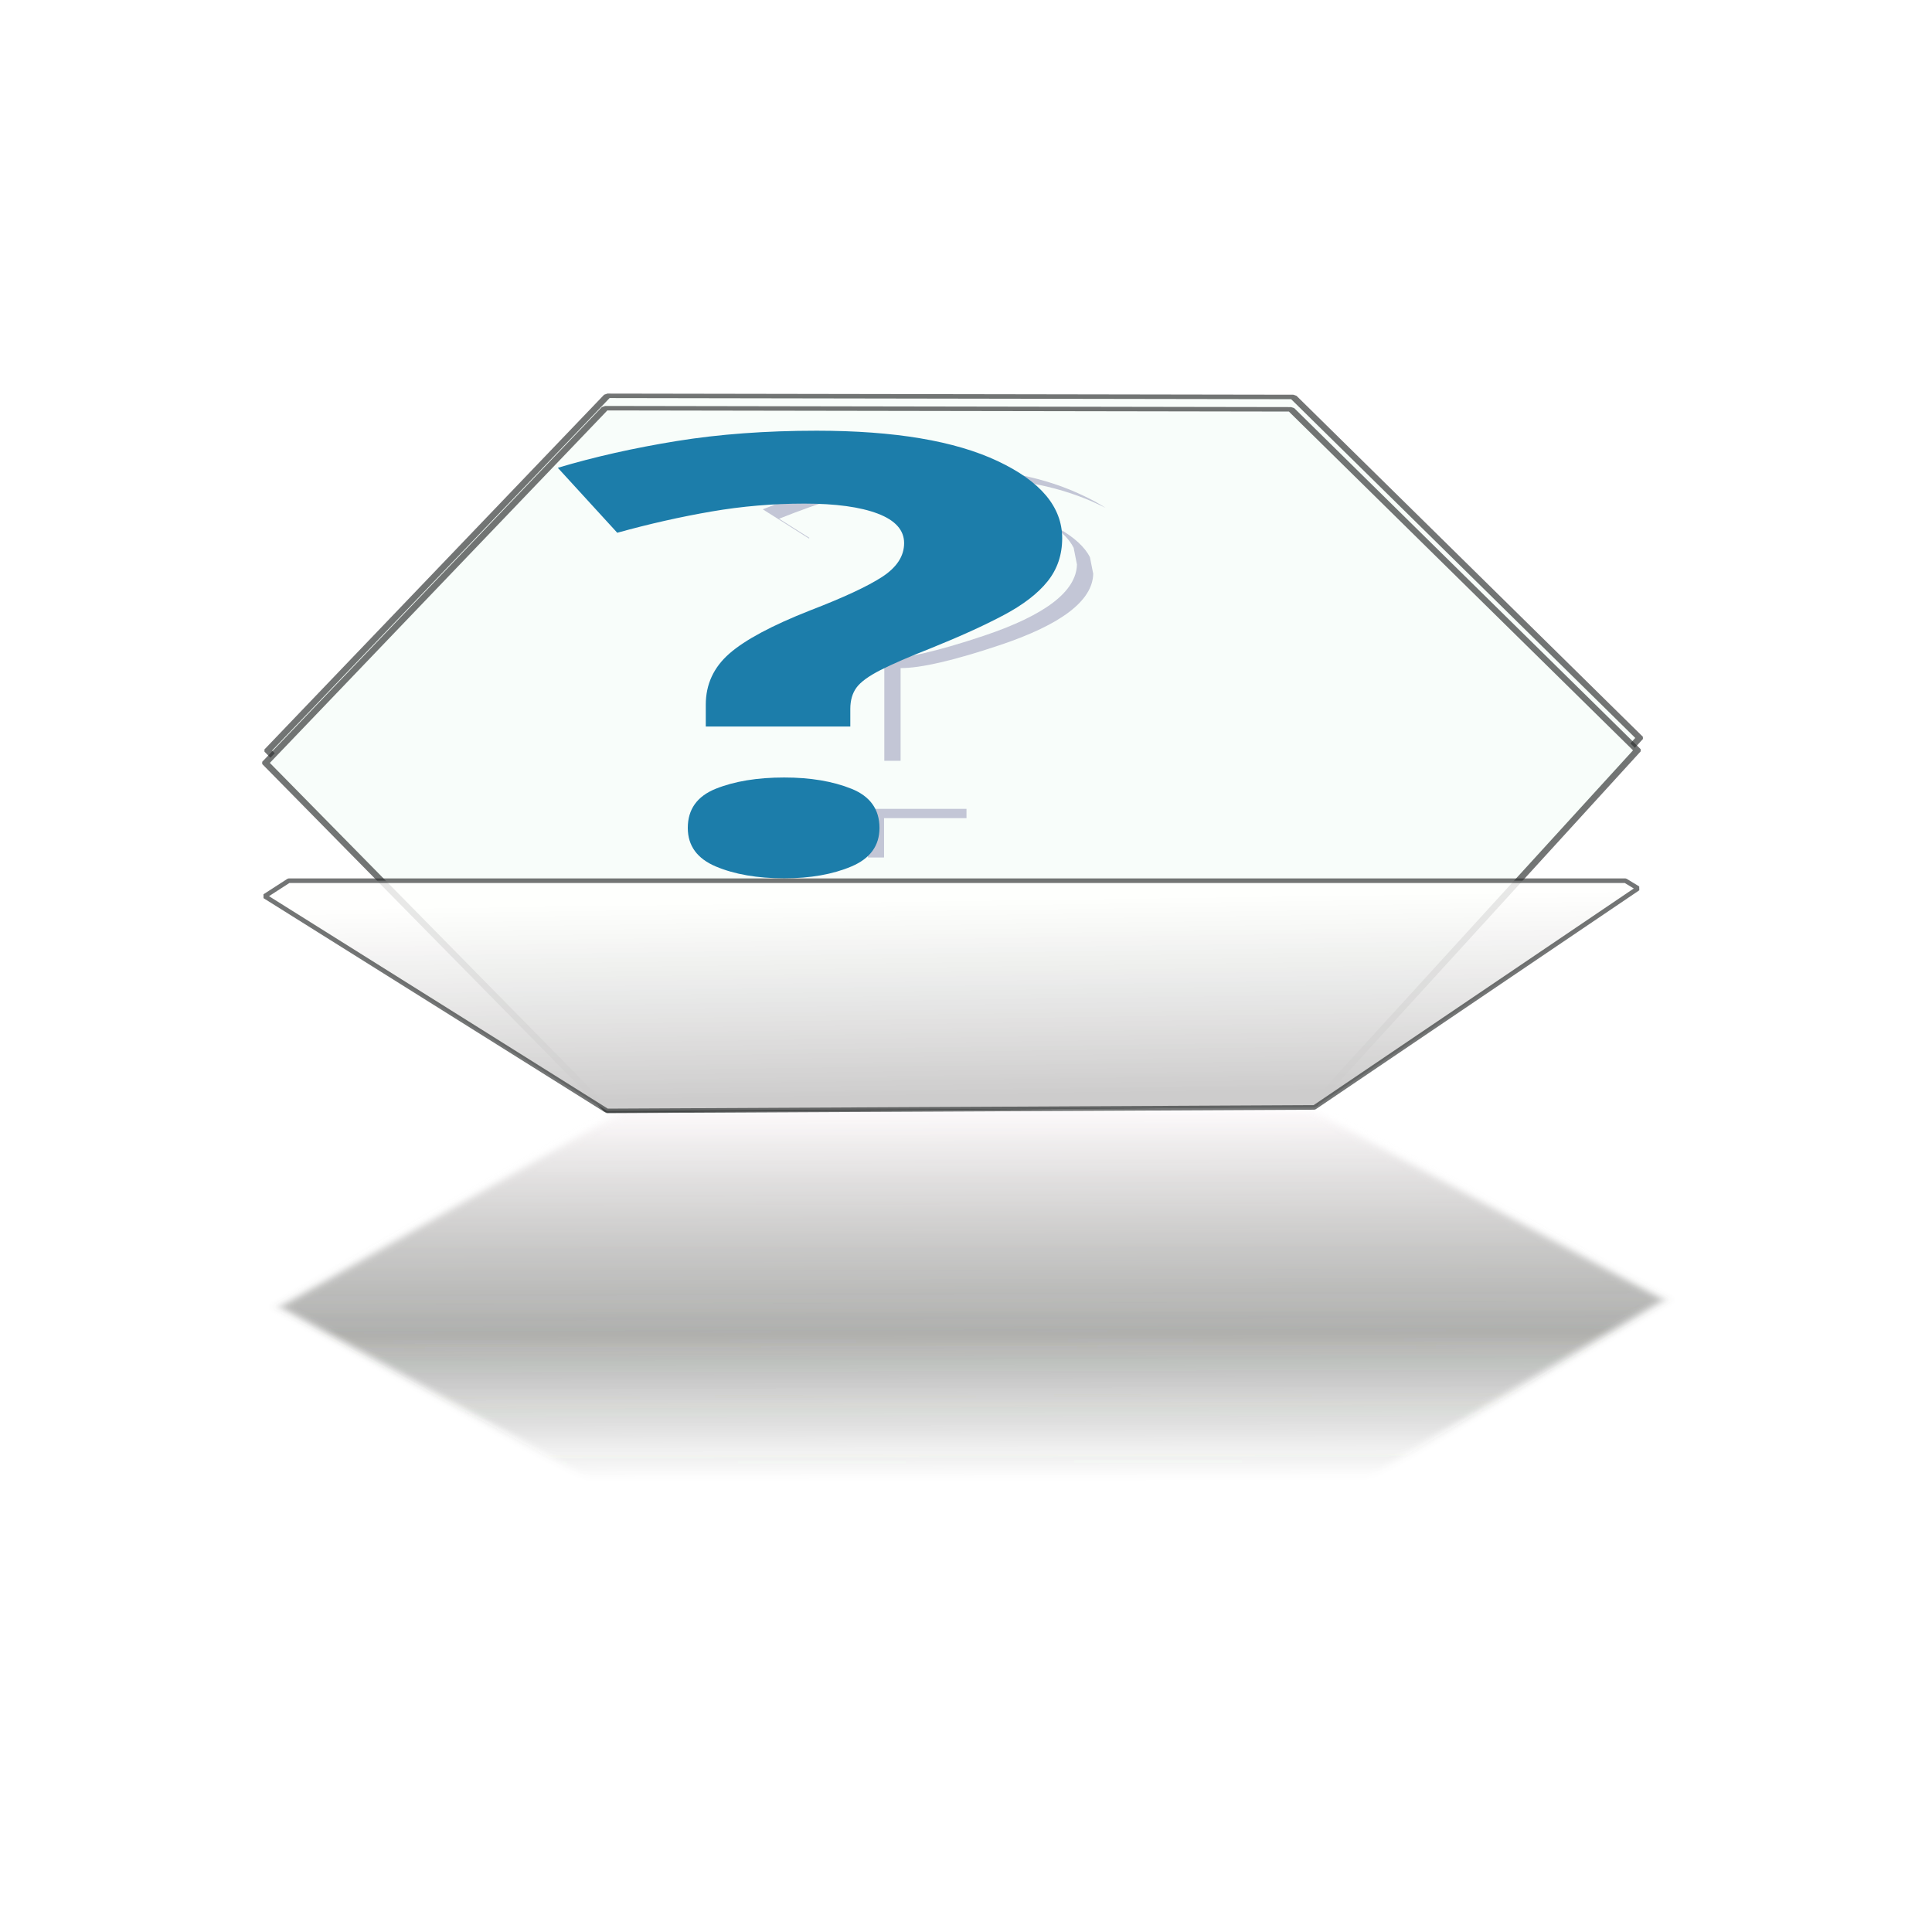
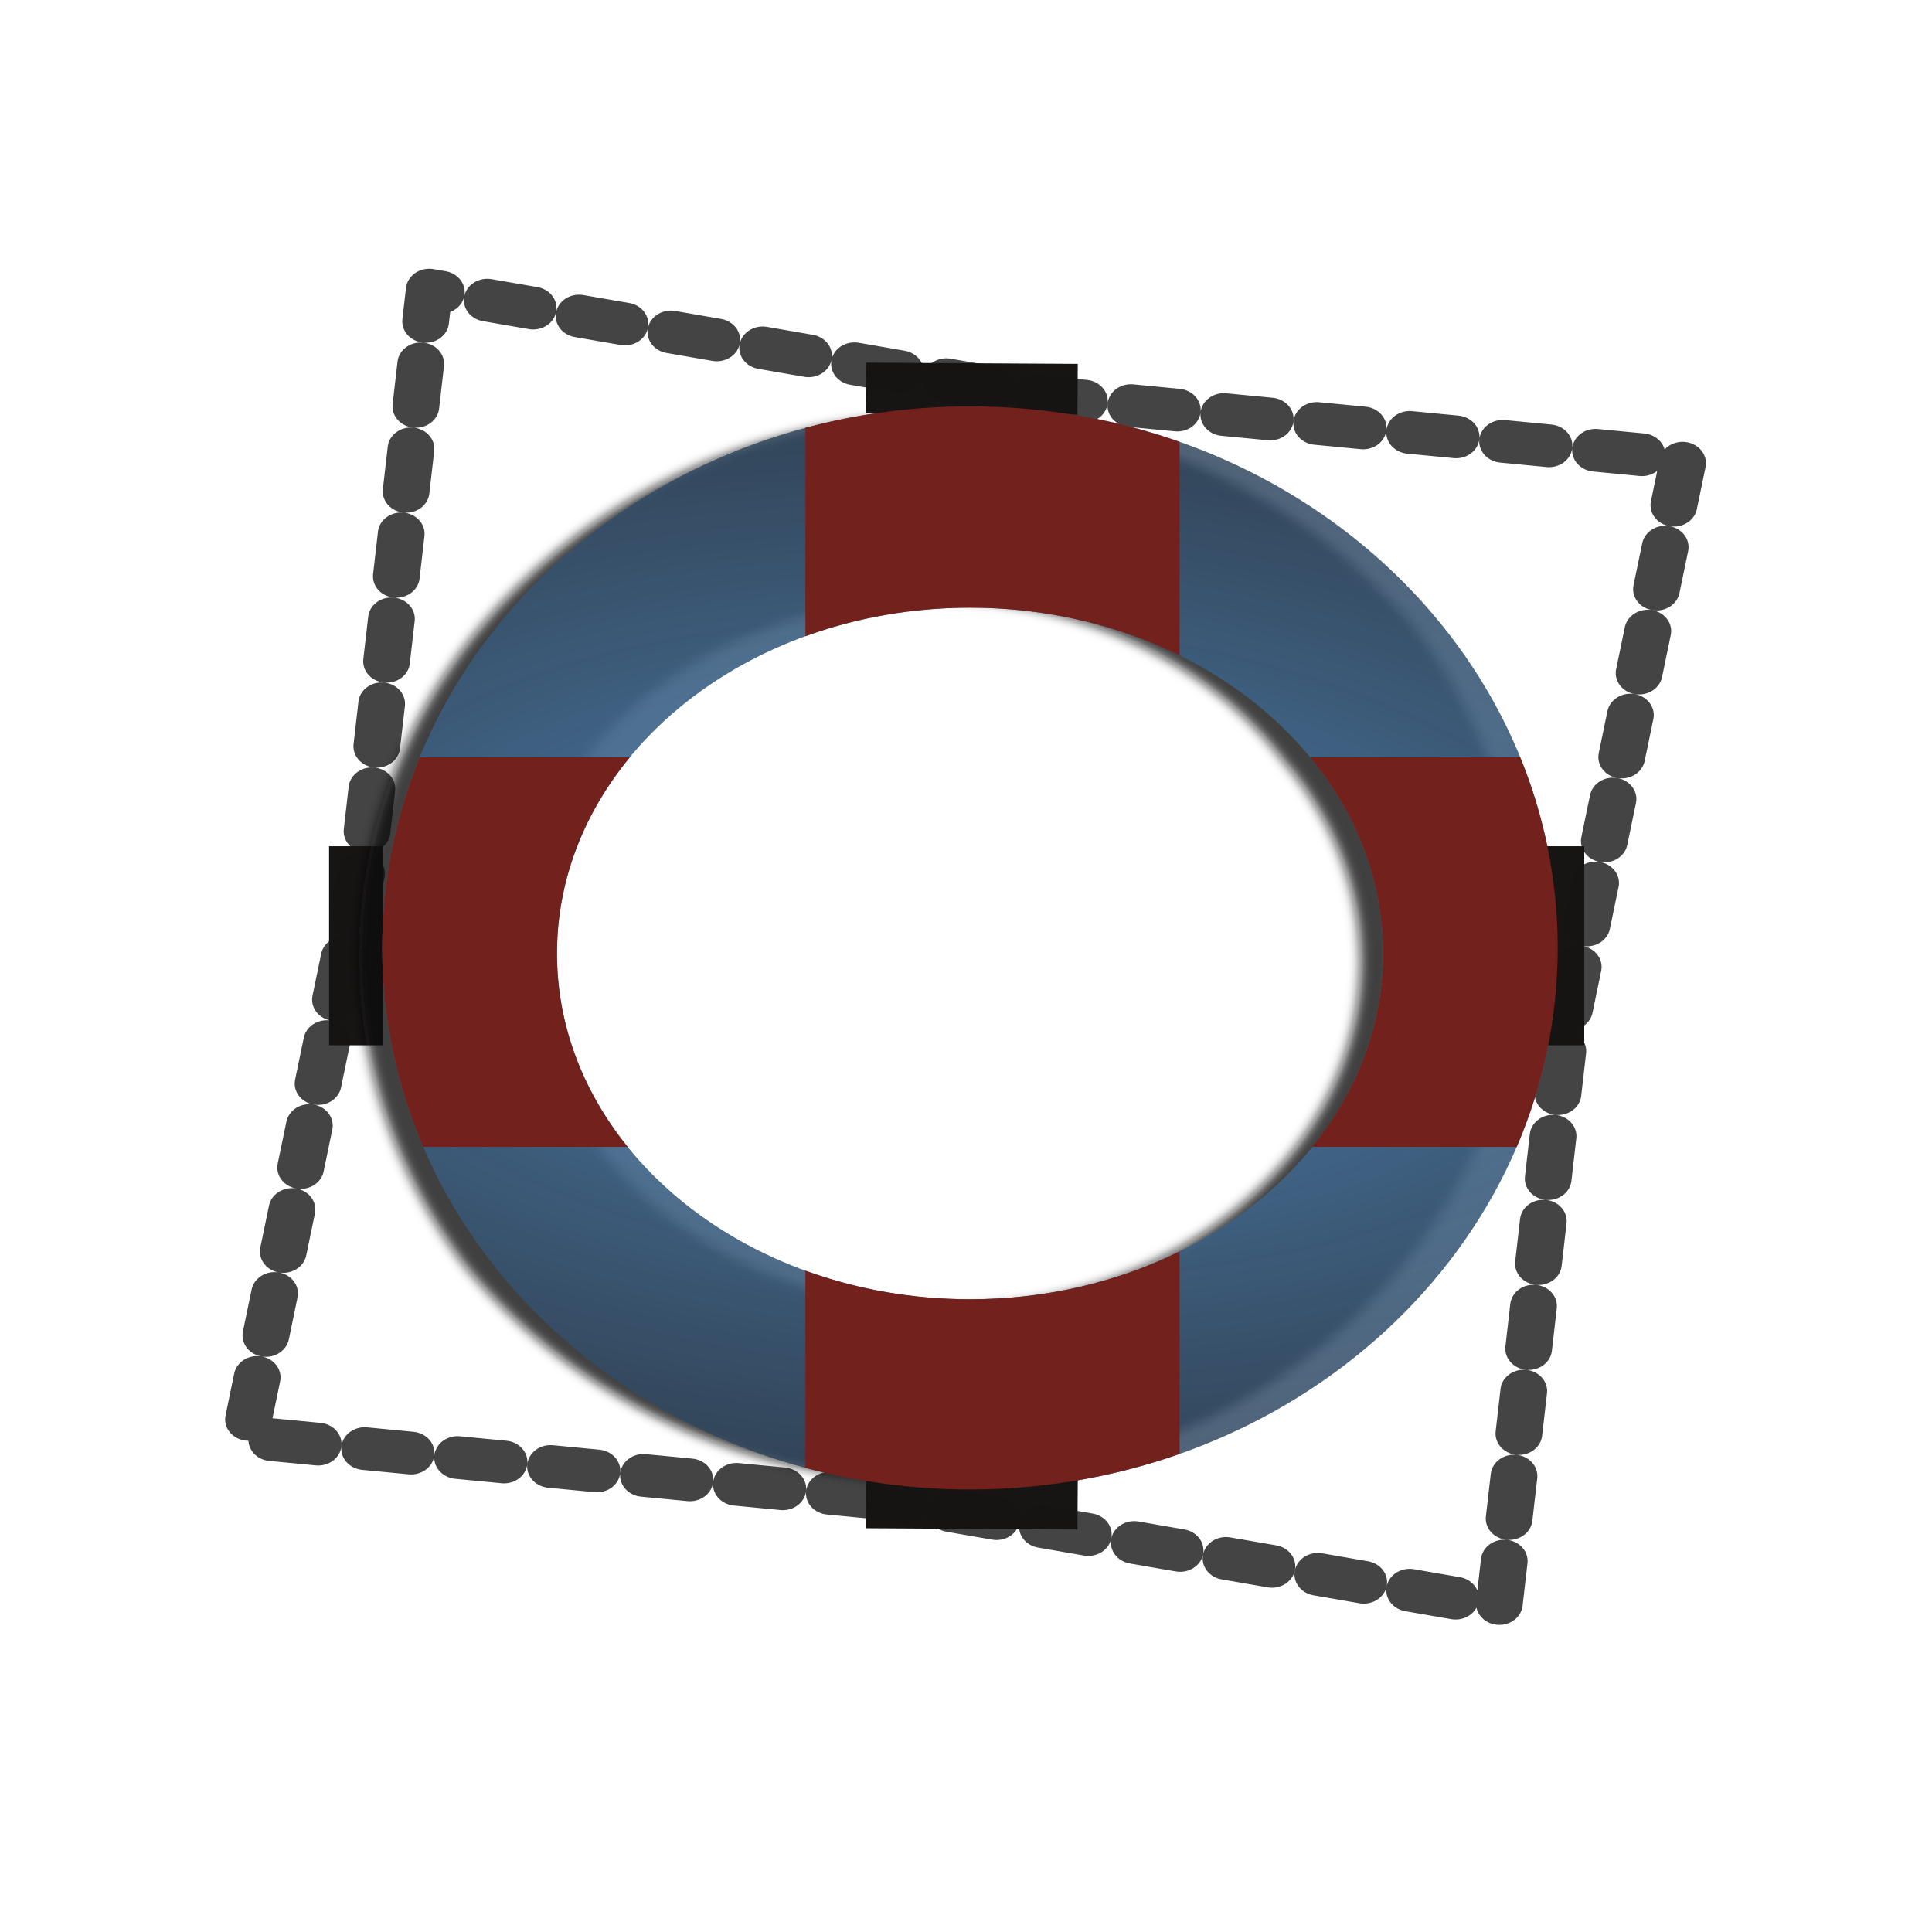
<svg xmlns="http://www.w3.org/2000/svg" xmlns:xlink="http://www.w3.org/1999/xlink" width="400" height="400" id="svg2" version="1.1">
  <defs id="defs4">
-     <linearGradient id="linearGradient4224">
-       <stop style="stop-color:#fffffe;stop-opacity:0.835" offset="0" id="stop4226" />
-       <stop style="stop-color:#cdcccc;stop-opacity:1" offset="1" id="stop4228" />
+     <marker style="overflow:visible" id="InfiniteLineEnd" refX="0" refY="0" orient="auto">
+       <g id="g5200" style="fill:#000000">
+         <circle id="circle5202" r="0.8" cy="0" cx="3" />
+         <circle id="circle5204" r="0.8" cy="0" cx="6.5" />
+         <circle id="circle5206" r="0.8" cy="0" cx="10" />
+       </g>
+     </marker>
+     <marker style="overflow:visible" id="InfiniteLineStart" refX="0" refY="0" orient="auto">
+       <g id="g5209" style="fill:#000000" transform="translate(-13,0)">
+         <circle d="M 3.8,0 C 3.8,0.442 3.442,0.8 3,0.8 2.558,0.8 2.2,0.442 2.2,0 c 0,-0.442 0.358,-0.8 0.8,-0.8 0.442,0 0.8,0.358 0.8,0.8 z" id="circle5211" r="0.8" cy="0" cx="3" />
+         <circle d="M 7.3,0 C 7.3,0.442 6.942,0.8 6.5,0.8 6.058,0.8 5.7,0.442 5.7,0 c 0,-0.442 0.358,-0.8 0.8,-0.8 0.442,0 0.8,0.358 0.8,0.8 z" id="circle5213" r="0.8" cy="0" cx="6.5" />
+         <circle d="M 10.8,0 C 10.8,0.442 10.442,0.8 10,0.8 9.558,0.8 9.2,0.442 9.2,0 c 0,-0.442 0.358,-0.8 0.8,-0.8 0.442,0 0.8,0.358 0.8,0.8 z" id="circle5215" r="0.8" cy="0" cx="10" />
+       </g>
+     </marker>
+     <linearGradient id="linearGradient4757">
+       <stop style="stop-color:#4e82b4;stop-opacity:1;" offset="0" id="stop4759" />
+       <stop style="stop-color:#161313;stop-opacity:0.707" offset="1" id="stop4761" />
    </linearGradient>
    <linearGradient id="linearGradient3914">
      <stop style="stop-color:#f5eff1;stop-opacity:0.6;" offset="0" id="stop3916" />
      <stop id="stop3934" offset="0.59" style="stop-color:#2b2d28;stop-opacity:0.498;" />
      <stop style="stop-color:#2b2d28;stop-opacity:0;" offset="1" id="stop3918" />
    </linearGradient>
    <linearGradient id="linearGradient4079">
      <stop style="stop-color:#000000;stop-opacity:1" offset="0" id="stop4081" />
      <stop id="stop4087" offset="0.375" style="stop-color:#0d0c0c;stop-opacity:0.568" />
      <stop style="stop-color:#1d31a4;stop-opacity:1" offset="1" id="stop4083" />
    </linearGradient>
    <filter style="color-interpolation-filters:sRGB;" id="filter3843">
      <feFlood result="flood" flood-color="rgb(0,0,0)" flood-opacity="0.356" id="feFlood3845" />
      <feComposite result="composite1" operator="in" in="flood" in2="SourceGraphic" id="feComposite3847" />
      <feGaussianBlur result="blur" stdDeviation="2" in="composite" id="feGaussianBlur3849" />
      <feOffset result="offset" dy="3.3" dx="3.3" id="feOffset3851" />
      <feComposite result="composite2" operator="over" in="SourceGraphic" in2="offset" id="feComposite3853" />
    </filter>
    <filter style="color-interpolation-filters:sRGB;" id="filter3855">
      <feFlood result="flood" flood-color="rgb(0,0,0)" flood-opacity="0.356" id="feFlood3857" />
      <feComposite result="composite1" operator="in" in="flood" in2="SourceGraphic" id="feComposite3859" />
      <feGaussianBlur result="blur" stdDeviation="2" in="composite" id="feGaussianBlur3861" />
      <feOffset result="offset" dy="3.3" dx="3.3" id="feOffset3863" />
      <feComposite result="composite2" operator="over" in="SourceGraphic" in2="offset" id="feComposite3865" />
    </filter>
    <filter style="color-interpolation-filters:sRGB;" id="filter3867">
      <feFlood result="flood" flood-color="rgb(0,0,0)" flood-opacity="0.356" id="feFlood3869" />
      <feComposite result="composite1" operator="in" in="flood" in2="SourceGraphic" id="feComposite3871" />
      <feGaussianBlur result="blur" stdDeviation="2" in="composite" id="feGaussianBlur3873" />
      <feOffset result="offset" dy="3.3" dx="3.3" id="feOffset3875" />
      <feComposite result="composite2" operator="over" in="SourceGraphic" in2="offset" id="feComposite3877" />
    </filter>
    <filter style="color-interpolation-filters:sRGB;" id="filter3879">
      <feFlood result="flood" flood-color="rgb(0,0,0)" flood-opacity="0.356" id="feFlood3881" />
      <feComposite result="composite1" operator="in" in="flood" in2="SourceGraphic" id="feComposite3883" />
      <feGaussianBlur result="blur" stdDeviation="2" in="composite" id="feGaussianBlur3885" />
      <feOffset result="offset" dy="3.3" dx="3.3" id="feOffset3887" />
      <feComposite result="composite2" operator="over" in="SourceGraphic" in2="offset" id="feComposite3889" />
    </filter>
    <filter style="color-interpolation-filters:sRGB;" id="filter3891">
      <feFlood result="flood" flood-color="rgb(0,0,0)" flood-opacity="0.356" id="feFlood3893" />
      <feComposite result="composite1" operator="in" in="flood" in2="SourceGraphic" id="feComposite3895" />
      <feGaussianBlur result="blur" stdDeviation="2" in="composite" id="feGaussianBlur3897" />
      <feOffset result="offset" dy="3.3" dx="3.3" id="feOffset3899" />
      <feComposite result="composite2" operator="over" in="SourceGraphic" in2="offset" id="feComposite3901" />
    </filter>
    <filter style="color-interpolation-filters:sRGB;" id="filter3903">
      <feFlood result="flood" flood-color="rgb(0,0,0)" flood-opacity="0.356" id="feFlood3905" />
      <feComposite result="composite1" operator="in" in="flood" in2="SourceGraphic" id="feComposite3907" />
      <feGaussianBlur result="blur" stdDeviation="2" in="composite" id="feGaussianBlur3909" />
      <feOffset result="offset" dy="3.3" dx="3.3" id="feOffset3911" />
      <feComposite result="composite2" operator="over" in="SourceGraphic" in2="offset" id="feComposite3913" />
    </filter>
    <filter style="color-interpolation-filters:sRGB;" id="filter3915">
      <feFlood result="flood" flood-color="rgb(0,0,0)" flood-opacity="0.356" id="feFlood3917" />
      <feComposite result="composite1" operator="in" in="flood" in2="SourceGraphic" id="feComposite3919" />
      <feGaussianBlur result="blur" stdDeviation="2" in="composite" id="feGaussianBlur3921" />
      <feOffset result="offset" dy="3.3" dx="3.3" id="feOffset3923" />
      <feComposite result="composite2" operator="over" in="SourceGraphic" in2="offset" id="feComposite3925" />
    </filter>
    <filter style="color-interpolation-filters:sRGB;" id="filter3927">
      <feFlood result="flood" flood-color="rgb(0,0,0)" flood-opacity="0.356" id="feFlood3929" />
      <feComposite result="composite1" operator="in" in="flood" in2="SourceGraphic" id="feComposite3931" />
      <feGaussianBlur result="blur" stdDeviation="2" in="composite" id="feGaussianBlur3933" />
      <feOffset result="offset" dy="3.3" dx="3.3" id="feOffset3935" />
      <feComposite result="composite2" operator="over" in="SourceGraphic" in2="offset" id="feComposite3937" />
    </filter>
    <filter color-interpolation-filters="sRGB" x="-0.2" width="1.4" y="-0.2" height="1.4" id="filter4151">
      <feGaussianBlur stdDeviation="2" in="SourceGraphic" result="result1" id="feGaussianBlur4153" />
      <feTurbulence type="fractalNoise" baseFrequency="0.05" numOctaves="5" result="result0" id="feTurbulence4155" />
      <feDisplacementMap in="result1" xChannelSelector="R" yChannelSelector="G" scale="10" result="result2" in2="result0" id="feDisplacementMap4157" />
      <feColorMatrix result="result3" values="1 0 0 0 0 0 1 0 0 0 0 0 1 0 0 0 0 0 10 0 " id="feColorMatrix4159" />
      <feBlend result="result5" in="result2" mode="multiply" in2="result3" id="feBlend4161" />
      <feGaussianBlur stdDeviation="5" in="result3" result="result4" id="feGaussianBlur4163" />
      <feComposite result="result6" operator="arithmetic" in="result4" k2="0.15" k3="1.5" k1="0.5" in2="result5" id="feComposite4165" />
      <feComposite in="result6" operator="in" in2="result4" id="feComposite4167" />
    </filter>
    <filter style="color-interpolation-filters:sRGB;" id="filter4562">
      <feFlood result="flood" flood-color="rgb(255,255,255)" flood-opacity="0.5" id="feFlood4564" />
      <feComposite result="composite1" operator="in" in="flood" in2="SourceGraphic" id="feComposite4566" />
      <feGaussianBlur result="blur" stdDeviation="2.5" in="composite" id="feGaussianBlur4568" />
      <feOffset result="offset" dy="3.3" dx="3.3" id="feOffset4570" />
      <feComposite result="composite2" operator="over" in="SourceGraphic" in2="offset" id="feComposite4572" />
    </filter>
    <filter style="color-interpolation-filters:sRGB;" id="filter4574">
      <feFlood result="flood" flood-color="rgb(255,255,255)" flood-opacity="0.5" id="feFlood4576" />
      <feComposite result="composite1" operator="in" in="flood" in2="SourceGraphic" id="feComposite4578" />
      <feGaussianBlur result="blur" stdDeviation="2.5" in="composite" id="feGaussianBlur4580" />
      <feOffset result="offset" dy="3.3" dx="3.3" id="feOffset4582" />
      <feComposite result="composite2" operator="over" in="SourceGraphic" in2="offset" id="feComposite4584" />
    </filter>
    <filter style="color-interpolation-filters:sRGB;" id="filter4586">
      <feFlood result="flood" flood-color="rgb(255,255,255)" flood-opacity="0.5" id="feFlood4588" />
      <feComposite result="composite1" operator="in" in="flood" in2="SourceGraphic" id="feComposite4590" />
      <feGaussianBlur result="blur" stdDeviation="2.5" in="composite" id="feGaussianBlur4592" />
      <feOffset result="offset" dy="3.3" dx="3.3" id="feOffset4594" />
      <feComposite result="composite2" operator="over" in="SourceGraphic" in2="offset" id="feComposite4596" />
    </filter>
    <filter style="color-interpolation-filters:sRGB;" id="filter4598">
      <feFlood result="flood" flood-color="rgb(255,255,255)" flood-opacity="0.5" id="feFlood4600" />
      <feComposite result="composite1" operator="in" in="flood" in2="SourceGraphic" id="feComposite4602" />
      <feGaussianBlur result="blur" stdDeviation="2.5" in="composite" id="feGaussianBlur4604" />
      <feOffset result="offset" dy="3.3" dx="3.3" id="feOffset4606" />
      <feComposite result="composite2" operator="over" in="SourceGraphic" in2="offset" id="feComposite4608" />
    </filter>
    <filter color-interpolation-filters="sRGB" x="-0.25" y="-0.25" width="1.5" height="1.5" id="filter4614">
      <feGaussianBlur result="result1" stdDeviation="4" id="feGaussianBlur4616" />
      <feComposite operator="in" result="result4" in="result1" in2="result1" id="feComposite4618" />
      <feGaussianBlur in="result4" result="result6" stdDeviation="2" id="feGaussianBlur4620" />
      <feComposite result="result8" in="result6" operator="xor" in2="result4" id="feComposite4622" />
      <feComposite in="result4" result="fbSourceGraphic" operator="atop" in2="result8" id="feComposite4624" />
      <feSpecularLighting in="fbSourceGraphic" result="result1" lighting-color="rgb(255,255,255)" surfaceScale="3" specularConstant="1.3" specularExponent="10" id="feSpecularLighting4626">
        <feDistantLight elevation="55" azimuth="235" id="feDistantLight4628" />
      </feSpecularLighting>
      <feComposite in="result1" result="result2" operator="atop" in2="fbSourceGraphic" id="feComposite4630" />
      <feComposite in="fbSourceGraphic" result="result4" operator="arithmetic" k2="1" k3="1" in2="result2" id="feComposite4632" />
      <feComposite result="result9" in="result4" operator="over" in2="SourceGraphic" id="feComposite4634" />
      <feBlend mode="multiply" in2="result2" id="feBlend4636" />
    </filter>
    <filter id="filter4362" color-interpolation-filters="sRGB">
      <feMorphology id="feMorphology4364" radius="4.3" in="SourceAlpha" result="result91" />
      <feComposite id="feComposite4366" in2="result91" operator="out" in="SourceGraphic" />
      <feGaussianBlur id="feGaussianBlur4368" result="result0" stdDeviation="1.2" />
      <feDiffuseLighting id="feDiffuseLighting4370" diffuseConstant="1" result="result92">
        <feDistantLight id="feDistantLight4372" elevation="66" azimuth="225" />
      </feDiffuseLighting>
      <feBlend id="feBlend4374" in2="SourceGraphic" mode="multiply" result="result93" />
      <feComposite id="feComposite4376" in2="SourceAlpha" operator="in" />
    </filter>
    <filter id="filter4605" color-interpolation-filters="sRGB">
      <feGaussianBlur id="feGaussianBlur4607" result="result0" in="SourceGraphic" stdDeviation="0.5" />
      <feTurbulence id="feTurbulence4609" baseFrequency="0.042" seed="488" numOctaves="7" result="result1" />
      <feDisplacementMap id="feDisplacementMap4611" in2="result1" result="result5" xChannelSelector="R" scale="0" in="result1" yChannelSelector="G" />
      <feComposite id="feComposite4613" in2="result5" result="result2" operator="in" in="result0" />
      <feSpecularLighting id="feSpecularLighting4615" lighting-color="rgb(255,230,136)" surfaceScale="2" result="result4" specularConstant="2" specularExponent="65" in="result2">
        <feDistantLight id="feDistantLight4617" elevation="62" azimuth="225" />
      </feSpecularLighting>
      <feComposite id="feComposite4619" in2="result2" k1="2.5" k3="1" k2="-0.5" in="result4" operator="arithmetic" result="result91" />
      <feBlend id="feBlend4621" in2="result91" result="fbSourceGraphic" mode="multiply" />
      <feColorMatrix id="feColorMatrix4623" values="1 0 0 -1 0 1 0 1 -1 0 1 0 0 -1 0 -2 -0.5 0 5 -2" in="fbSourceGraphic" result="fbSourceGraphicAlpha" />
      <feGaussianBlur id="feGaussianBlur4625" stdDeviation="8" in="fbSourceGraphicAlpha" result="result0" />
      <feOffset id="feOffset4627" dx="2" dy="2" in="result0" result="result3" />
      <feSpecularLighting id="feSpecularLighting4629" in="result0" result="result1" lighting-color="rgb(255,255,255)" surfaceScale="4" specularConstant="0.8" specularExponent="15">
        <fePointLight id="fePointLight4631" x="-5000" y="-10000" z="20000" />
      </feSpecularLighting>
      <feComposite id="feComposite4633" in2="fbSourceGraphicAlpha" in="result1" result="result2" operator="in" />
      <feComposite id="feComposite4635" in2="result2" in="fbSourceGraphic" result="result4" operator="arithmetic" k2="2" k3="2" />
      <feBlend id="feBlend4637" in2="result4" mode="darken" />
    </filter>
    <filter id="filter3916" style="color-interpolation-filters:sRGB;">
      <feFlood id="feFlood3918" flood-opacity="0.356" flood-color="rgb(0,0,0)" result="flood" />
      <feComposite id="feComposite3920" in2="SourceGraphic" in="flood" operator="in" result="composite1" />
      <feGaussianBlur id="feGaussianBlur3922" in="composite" stdDeviation="2" result="blur" />
      <feOffset id="feOffset3924" dx="3.3" dy="3.3" result="offset" />
      <feComposite id="feComposite3926" in2="offset" in="SourceGraphic" operator="over" result="composite2" />
    </filter>
    <linearGradient id="linearGradient4714">
      <stop style="stop-color:#fffcff;stop-opacity:0.006;" offset="0" id="stop4716" />
      <stop style="stop-color:#0e0e0e;stop-opacity:0.579;" offset="1" id="stop4718" />
    </linearGradient>
-     <filter id="filter5841">
-       <feGaussianBlur stdDeviation="0.438" id="feGaussianBlur5843" />
+     <filter id="filter3917">
+       <feGaussianBlur stdDeviation="1.53" id="feGaussianBlur3919" />
    </filter>
-     <filter id="filter3930">
-       <feGaussianBlur stdDeviation="1.619" id="feGaussianBlur3932" />
-     </filter>
-     <linearGradient xlink:href="#linearGradient3914" id="linearGradient4192" gradientUnits="userSpaceOnUse" x1="73.887" y1="-17.415" x2="105.232" y2="261.734" />
-     <linearGradient xlink:href="#linearGradient4224" id="linearGradient4243" gradientUnits="userSpaceOnUse" gradientTransform="matrix(0.8137249,0.03127281,-0.08533512,0.2974718,133.3448,796.8281)" x1="89.124" y1="130.491" x2="108.558" y2="265.936" />
+     <radialGradient xlink:href="#linearGradient4757" id="radialGradient4763" cx="208.376" cy="845.786" fx="208.376" fy="845.786" r="156.594" gradientTransform="matrix(2.666325,0.1568042,-0.08489771,1.273863,-282.9706,-261.4797)" gradientUnits="userSpaceOnUse" />
  </defs>
  <g transform="translate(0,-652.3622)" id="layer1">
-     <path style="fill:#f8fdfa;fill-opacity:1;fill-rule:nonzero;stroke:#2c302f;stroke-width:1.915;stroke-linecap:square;stroke-linejoin:bevel;stroke-miterlimit:4;stroke-opacity:0.662;stroke-dasharray:none" id="path3133" d="M 198.25,264.252 20.525,285.416 -81.124,146.624 -11.381,-13.287 161.453,-30.968 263.916,104.912 z" transform="matrix(0.8128887,0.05060207,-0.08524755,0.4813352,133.8746,741.2833)" />
-     <path transform="matrix(0.8198263,0.02793414,-0.08597511,0.2657141,137.0997,886.2398)" d="M 198.25,264.252 20.525,285.416 -81.124,146.624 -11.381,-13.287 161.453,-30.968 263.916,104.912 z" id="path3912" style="opacity:0.757;fill:url(#linearGradient4192);fill-opacity:1;fill-rule:nonzero;stroke:none;filter:url(#filter3930)" />
-     <path transform="matrix(0.8128887,0.05060207,-0.08524755,0.4813352,133.4103,743.8452)" d="M 198.25,264.252 20.525,285.416 -81.124,146.624 -11.381,-13.287 161.453,-30.968 263.916,104.912 z" id="path4194" style="fill:#f8fdfa;fill-opacity:1;fill-rule:nonzero;stroke:#2c302f;stroke-width:1.915;stroke-linecap:square;stroke-linejoin:bevel;stroke-miterlimit:4;stroke-opacity:0.662;stroke-dasharray:none" />
-     <g id="g4277" transform="matrix(0.9057857,0,0,0.7424573,21.40613,349.9638)">
-       <path id="text4268" d="m 194.032,538.098 c -9.674,0.11 -19.773,1.955 -30.281,5.594 -3.67,1.323 -8.027,3.199 -13.031,5.625 l 10.531,8.125 c 0.033,-0.048 0.086,-0.107 0.125,-0.156 l -6.938,-5.344 c 5.004,-2.426 9.33,-4.302 13,-5.625 10.508,-3.638 20.607,-5.515 30.281,-5.625 11.342,-0.11 21.358,2.366 30.031,7.438 0.454,0.26 0.881,0.515 1.312,0.781 -1.478,-1.186 -3.156,-2.302 -5.031,-3.375 -8.674,-5.072 -18.658,-7.548 -30,-7.438 z m 22.625,15.5 c 2.49,2.061 4.201,4.201 5.125,6.469 l 0.75,4.656 c -0.167,7.498 -7.239,14.11 -21.25,19.844 -10.508,4.3 -18.111,6.438 -22.781,6.438 l 0,28.438 3.719,0 0,-25.844 c 4.67,5e-5 12.242,-2.137 22.75,-6.438 14.011,-5.733 21.114,-12.346 21.281,-19.844 l -0.75,-4.625 c -1.168,-2.867 -3.612,-5.589 -7.281,-8.125 -0.512,-0.349 -1.036,-0.652 -1.562,-0.969 z m -41.906,79.25 0,13.562 3.688,0 0,-10.969 18.844,0 0,-2.594 -22.531,0 z" style="font-size:208.302px;font-style:normal;font-variant:normal;font-weight:bold;font-stretch:normal;text-align:start;line-height:125%;letter-spacing:0px;word-spacing:0px;writing-mode:lr-tb;text-anchor:start;opacity:0.938;fill:#bfc2d3;fill-opacity:1;stroke:none;font-family:Rekha;-inkscape-font-specification:Rekha Bold" />
-       <text transform="scale(1.22994,0.8130479)" id="text4264" y="799.482" x="83.824" style="font-size:208.302px;font-style:normal;font-variant:normal;font-weight:bold;font-stretch:normal;text-align:start;line-height:125%;letter-spacing:0px;word-spacing:0px;writing-mode:lr-tb;text-anchor:start;fill:#1c7daa;fill-opacity:1;stroke:none;font-family:Rekha;-inkscape-font-specification:Rekha Bold" xml:space="preserve">
-         <tspan y="799.482" x="83.824" id="tspan4266">?</tspan>
-       </text>
-     </g>
-     <path style="fill:url(#linearGradient4243);fill-opacity:1;fill-rule:nonzero;stroke:#2c302f;stroke-width:0.948;stroke-linecap:square;stroke-linejoin:bevel;stroke-miterlimit:4;stroke-opacity:0.662;stroke-dasharray:none" d="m 59.775,834.702 -4.967,3.21 70.888,44.455 146.427,-0.727 67.012,-45.347 -2.613,-1.591 -276.747,0 z" id="path4222" />
+     <path style="opacity:0.788;fill:none;stroke:#121212;stroke-width:6.589;stroke-linecap:round;stroke-linejoin:round;stroke-miterlimit:0;stroke-opacity:1;stroke-dasharray:6.589, 6.589;stroke-dashoffset:0;marker-start:none" id="path4777" d="m -40.089,-24.444 -88.98,-9.352 16.653,-87.907 9.352,-88.98 87.907,16.653 88.98,9.352 -16.653,87.907 -9.352,88.98 z" transform="matrix(1.468076,0,0,1.342482,240.1726,995.2652)" />
+     <rect style="opacity:0.996;fill:#161313;fill-opacity:1;fill-rule:nonzero;stroke:none" id="rect4767" width="11.2" height="41.206" x="68.132" y="827.568" />
+     <path style="opacity:0.788;fill:#08090c;fill-opacity:1;fill-rule:nonzero;stroke:none;filter:url(#filter3917)" d="m 202.361,694.593 c -86.484,0 -156.594,68.768 -156.594,153.594 0,32.919 10.586,63.405 28.562,88.406 28.615,36.701 73.694,60.375 124.438,60.375 86.484,0 156.594,-68.768 156.594,-153.594 0,-32.887 -10.524,-63.356 -28.469,-88.344 -28.613,-36.736 -73.76,-60.438 -124.531,-60.438 z m -3.594,52.281 c 39.303,0 73.779,18.381 93.25,46 0.025,0.036 0.069,0.058 0.094,0.094 12.788,16.02 20.312,35.625 20.312,56.781 0,54.161 -49.285,98.094 -110.062,98.094 -39.363,0 -73.867,-18.425 -93.312,-46.125 -0.036,-0.046 -0.089,-0.079 -0.125,-0.125 -12.716,-16.001 -20.188,-35.56 -20.188,-56.656 0,-54.161 49.254,-98.062 110.031,-98.062 z" id="path3911" transform="matrix(0.7770923,0,0,0.7299756,38.8948,231.207)" />
+     <path style="fill:url(#radialGradient4763);fill-opacity:1;fill-rule:nonzero;stroke:none" d="m 200.822,736.491 c -67.206,0 -121.688,50.199 -121.688,112.12 0,61.921 54.482,112.12 121.688,112.12 67.206,0 121.688,-50.199 121.688,-112.12 0,-61.921 -54.482,-112.12 -121.688,-112.12 z m 0,41.677 c 47.23,0 85.529,32.047 85.529,71.583 0,39.536 -38.299,71.606 -85.529,71.606 -47.23,0 -85.504,-32.07 -85.504,-71.606 0,-39.536 38.275,-71.583 85.504,-71.583 z" id="path3136" />
+     <rect transform="matrix(-0.00669231,0.9999776,-0.9999826,-0.0059054,0,0)" y="-229.552" x="957.171" height="43.866" width="10.521" id="rect4773" style="opacity:0.996;fill:#161313;fill-opacity:1;fill-rule:nonzero;stroke:none" />
+     <rect style="opacity:0.996;fill:#161313;fill-opacity:1;fill-rule:nonzero;stroke:none" id="rect4771" width="10.521" height="43.866" x="726.373" y="-228.007" transform="matrix(-0.00669231,0.9999776,-0.9999826,-0.0059054,0,0)" />
+     <path style="fill:#73211c;fill-opacity:1;fill-rule:nonzero;stroke:none" d="m 200.821,736.5 c -11.826,0 -23.26,1.549 -34.071,4.448 l 0,43.137 c 10.439,-3.8 21.96,-5.908 34.071,-5.908 15.84,0 30.673,3.594 43.396,9.877 l 0,-44.209 c -13.483,-4.745 -28.104,-7.345 -43.396,-7.345 z m 43.396,174.966 c -12.723,6.287 -27.555,9.9 -43.396,9.9 -12.111,0 -23.632,-2.128 -34.071,-5.931 l 0,40.833 c 10.811,2.9 22.244,4.471 34.071,4.471 15.292,0 29.913,-2.623 43.396,-7.368 l 0,-41.905 z" id="path3921" />
+     <rect y="827.568" x="316.801" height="41.206" width="11.2" id="rect4769" style="opacity:0.996;fill:#161313;fill-opacity:1;fill-rule:nonzero;stroke:none" />
+     <path style="fill:#73211c;fill-opacity:1;fill-rule:nonzero;stroke:none" d="m 86.905,809.156 c -5.011,12.275 -7.771,25.575 -7.771,39.464 0,14.549 3.026,28.443 8.499,41.198 l 42.327,0 c -9.244,-11.439 -14.643,-25.209 -14.643,-40.057 0,-15.076 5.575,-29.068 15.08,-40.605 l -43.493,0 z m 184.365,0 c 9.506,11.535 15.08,25.531 15.08,40.605 0,14.848 -5.42,28.619 -14.668,40.057 l 42.327,0 c 5.474,-12.755 8.499,-26.649 8.499,-41.198 0,-13.889 -2.76,-27.189 -7.771,-39.464 l -43.469,0 z" id="rect3926" />
  </g>
</svg>
